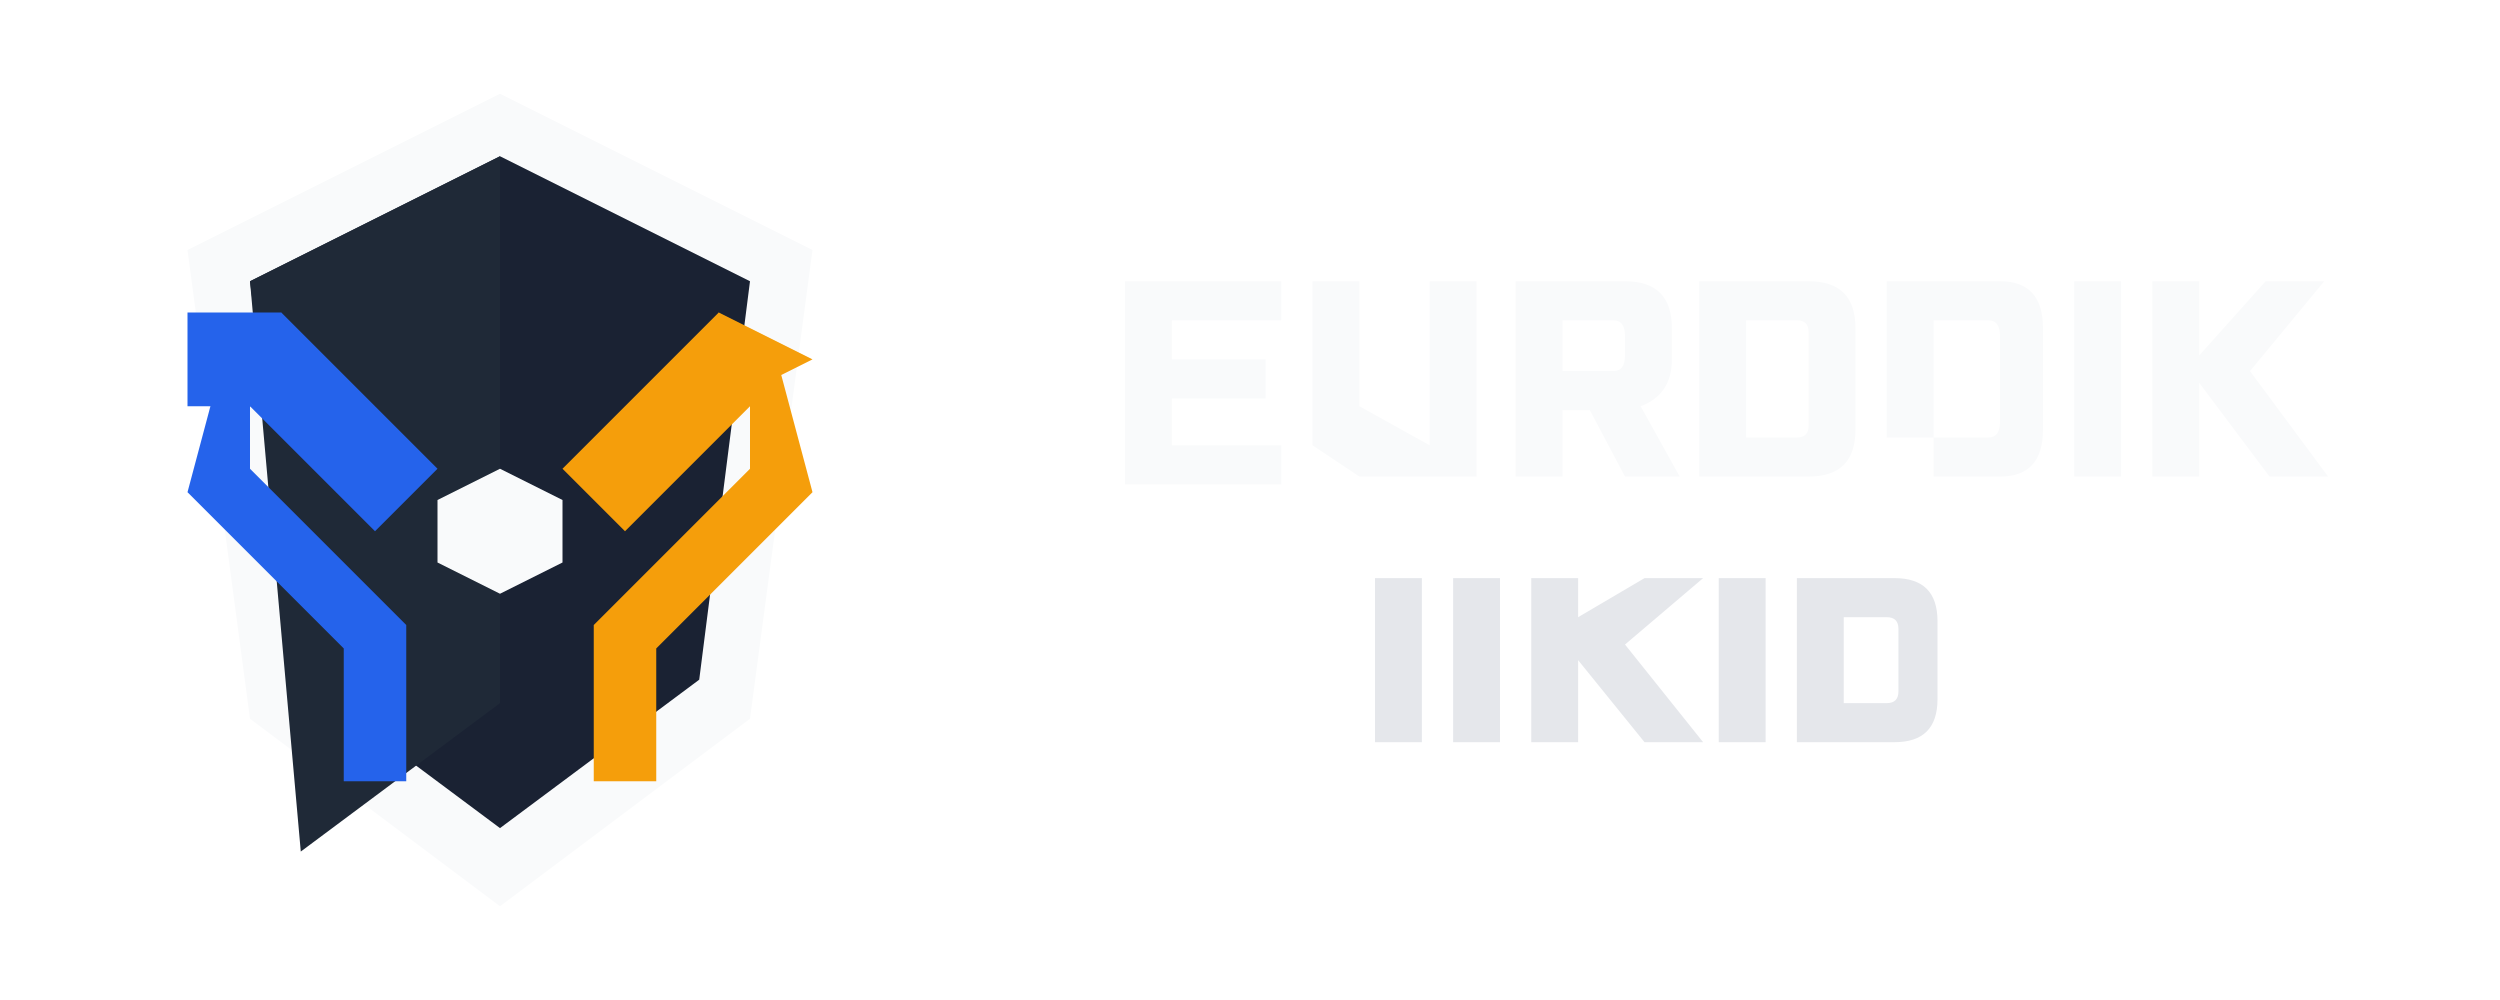
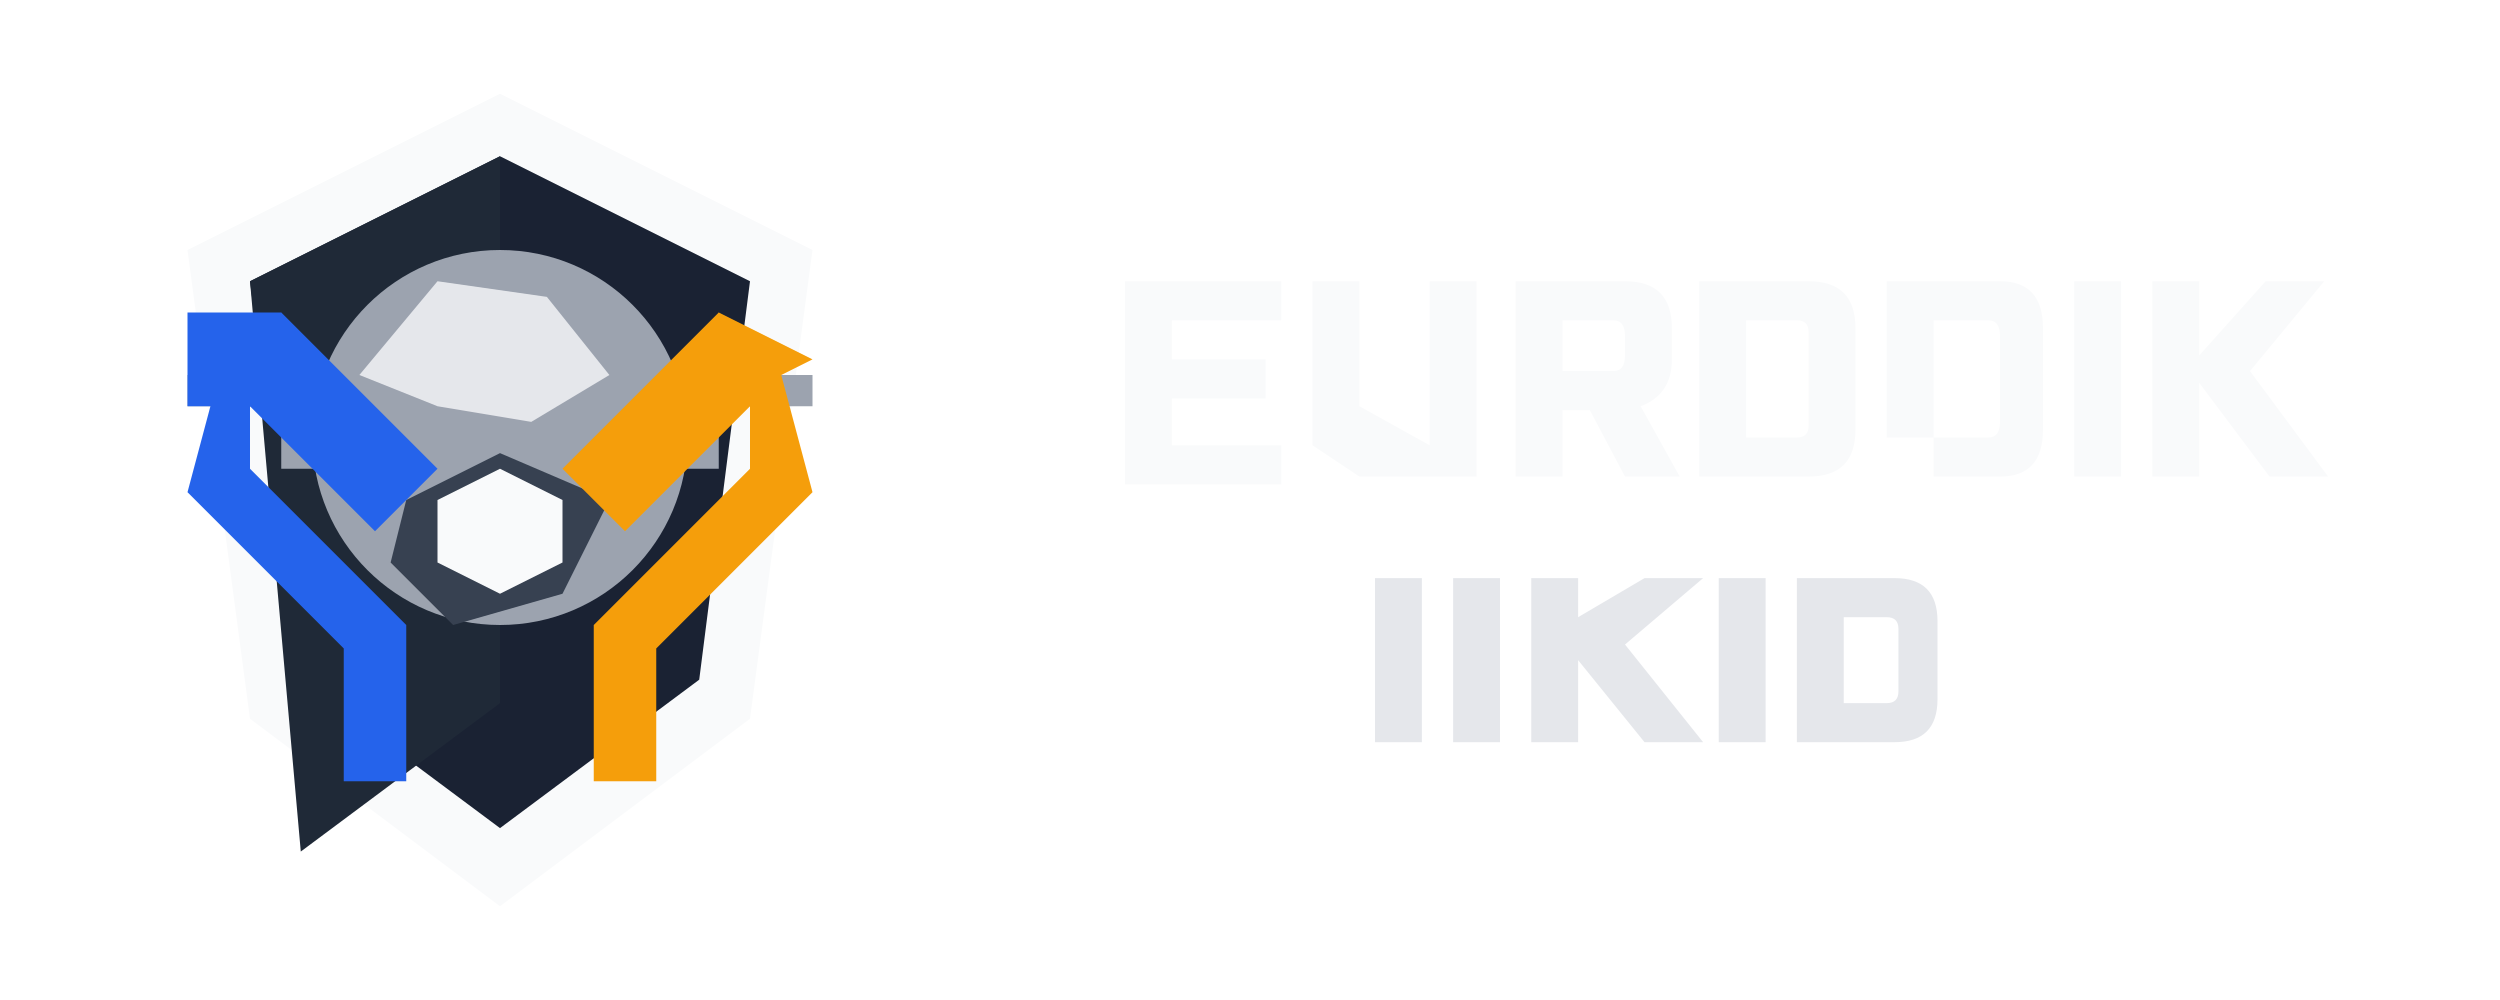
<svg xmlns="http://www.w3.org/2000/svg" viewBox="0 0 640 256" role="img" aria-labelledby="title description">
  <path fill="#f9fafb" d="M48 64 128 24l80 40-16 120-64 48-64-48Z" />
  <path fill="#1a2233" d="m64 72 64-32 64 32-13 102-51 38-51-38Z" />
  <path fill="#1f2937" d="m64 72 64-32v140l-51 38Z" />
+   <path fill="#9ca3af" d="M72 104H48v-8h32v16h16v8H72Z M184 104h24v-8h-32v16h-16v8h24Z" />
+   <circle cx="128" cy="112" r="48" fill="#9ca3af" />
+   <path fill="#e5e7eb" d="m92 96 20-24 28 4 16 20-20 12-24-4Z" />
+   <path fill="#374151" d="m104 128 24-12 28 12-12 24-28 8-16-16Z" />
  <path fill="#2563eb" d="m56 96 16-16 40 40-16 16-32-32v16l40 40v40H88v-34l-40-40Z" />
  <path fill="#f59e0b" d="m200 96-16-16-40 40 16 16 32-32v16l-40 40v40h16v-34l40-40Z" />
  <path fill="#2563eb" d="M48 80h24v24H48Z" />
  <path fill="#f59e0b" d="m184 80 24 12-24 12Z" />
  <path fill="#f9fafb" d="m128 120 16 8v16l-16 8-16-8v-16Z" />
  <path fill="#f9fafb" fill-rule="evenodd" d="M288 72h40v10h-28v10h24v10h-24v12h28v10h-40Zm48 0h12v32l18 10v-42h12v50h-30l-12-8Zm52 0h28q12 0 12 12v8q0 9-8 12l10 18h-14l-9-17h-7v17h-12Zm12 10v13h13q3 0 3-4v-5q0-4-3-4Zm35-10h28q12 0 12 12v26q0 12-12 12h-28Zm12 10v30h13q3 0 3-3V85q0-3-3-3Zm36-10h29q11 0 11 12v26q0 12-11 12h-29v-10h26q3 0 3-4V86q0-4-3-4h-14v40h-12Zm48 0h12v50h-12Zm20 0h12v19l17-19h15l-19 23 20 27h-15l-18-24v24h-12Z" />
  <path fill="#e5e7eb" d="M352 148h12v42h-12Zm20 0h12v42h-12Zm20 0h12v10l17-10h15l-20 17 20 25h-15l-17-21v21h-12Zm48 0h12v42h-12Zm20 0h25q11 0 11 11v20q0 11-11 11h-25Zm12 10v22h11q3 0 3-3v-16q0-3-3-3Z" />
</svg>
